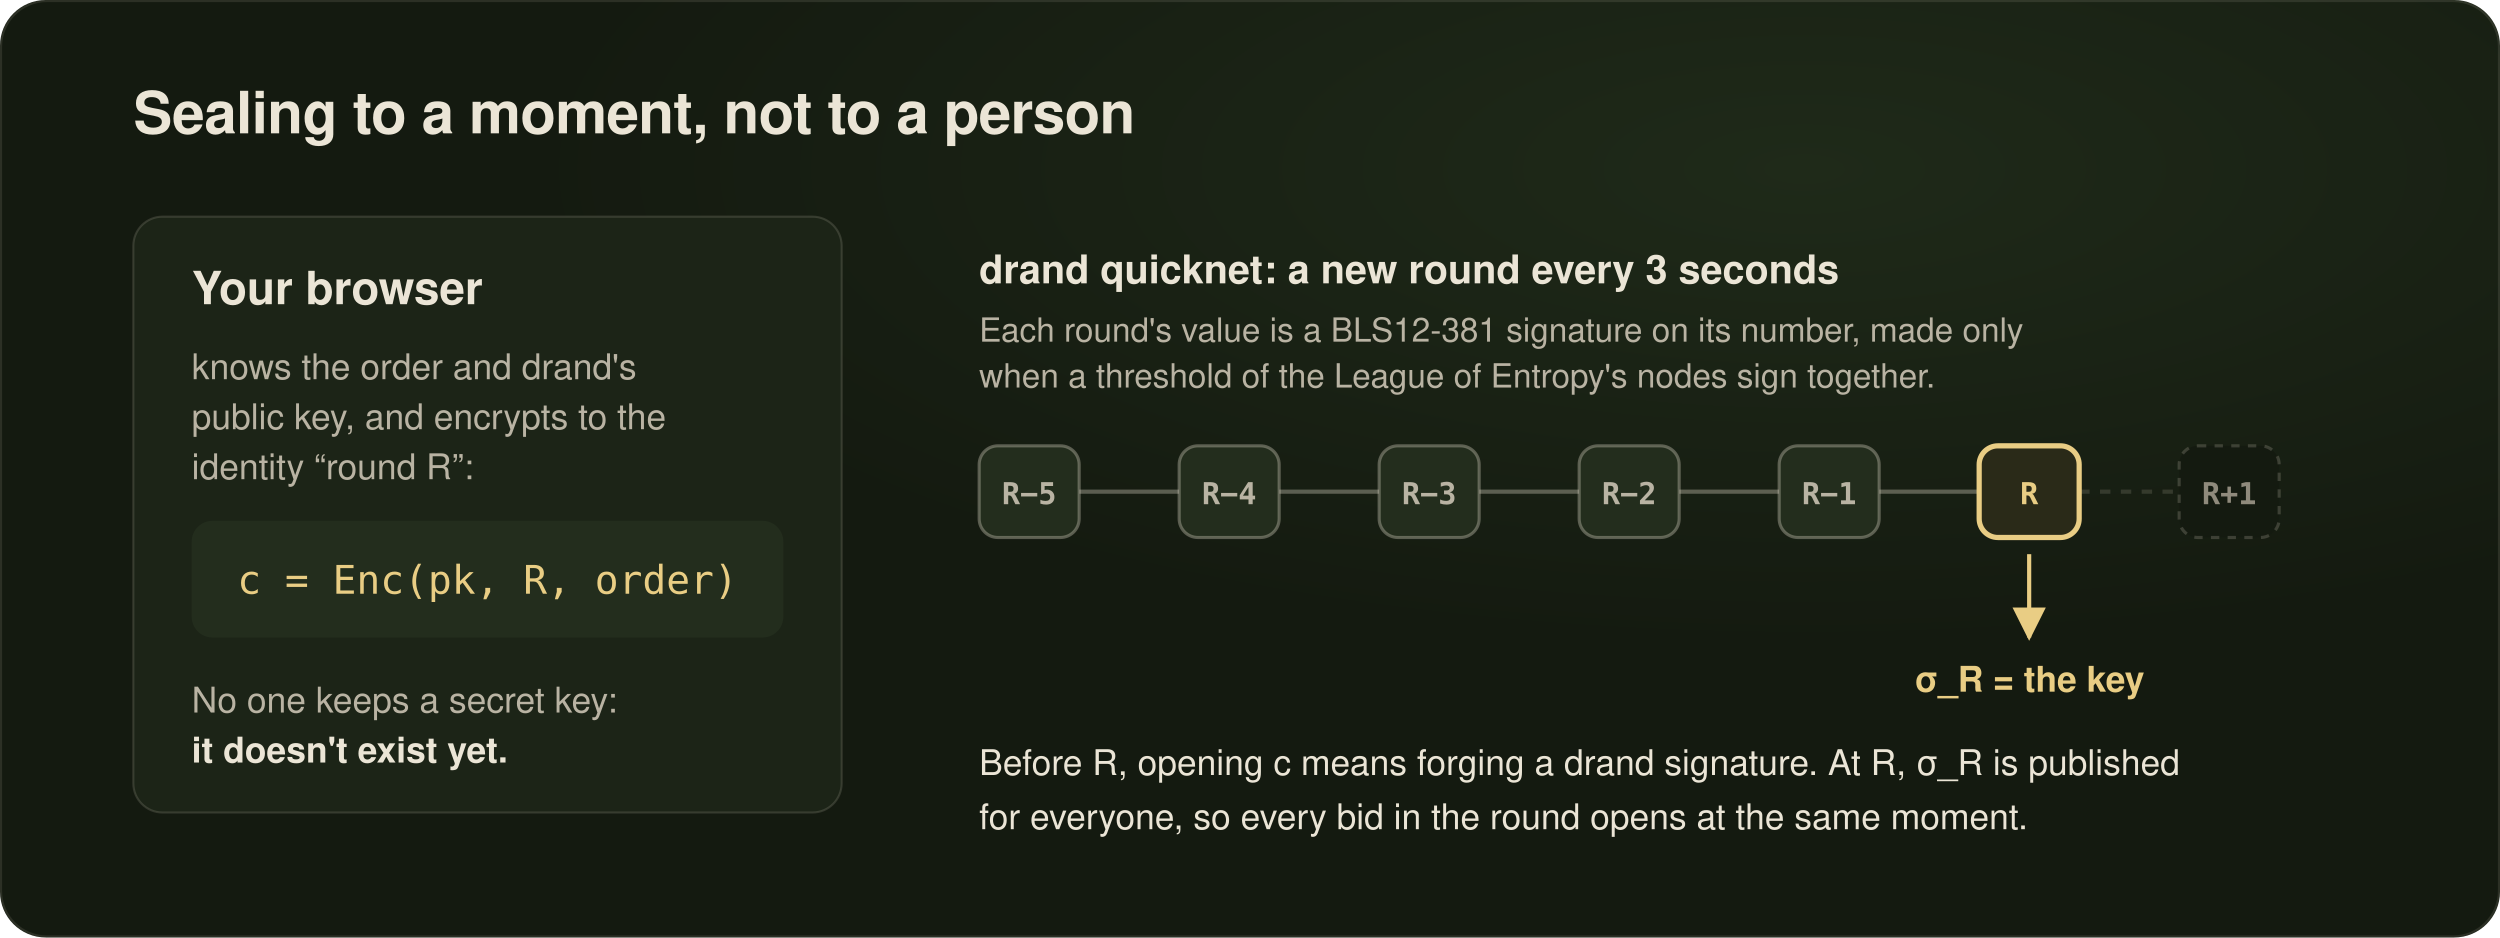
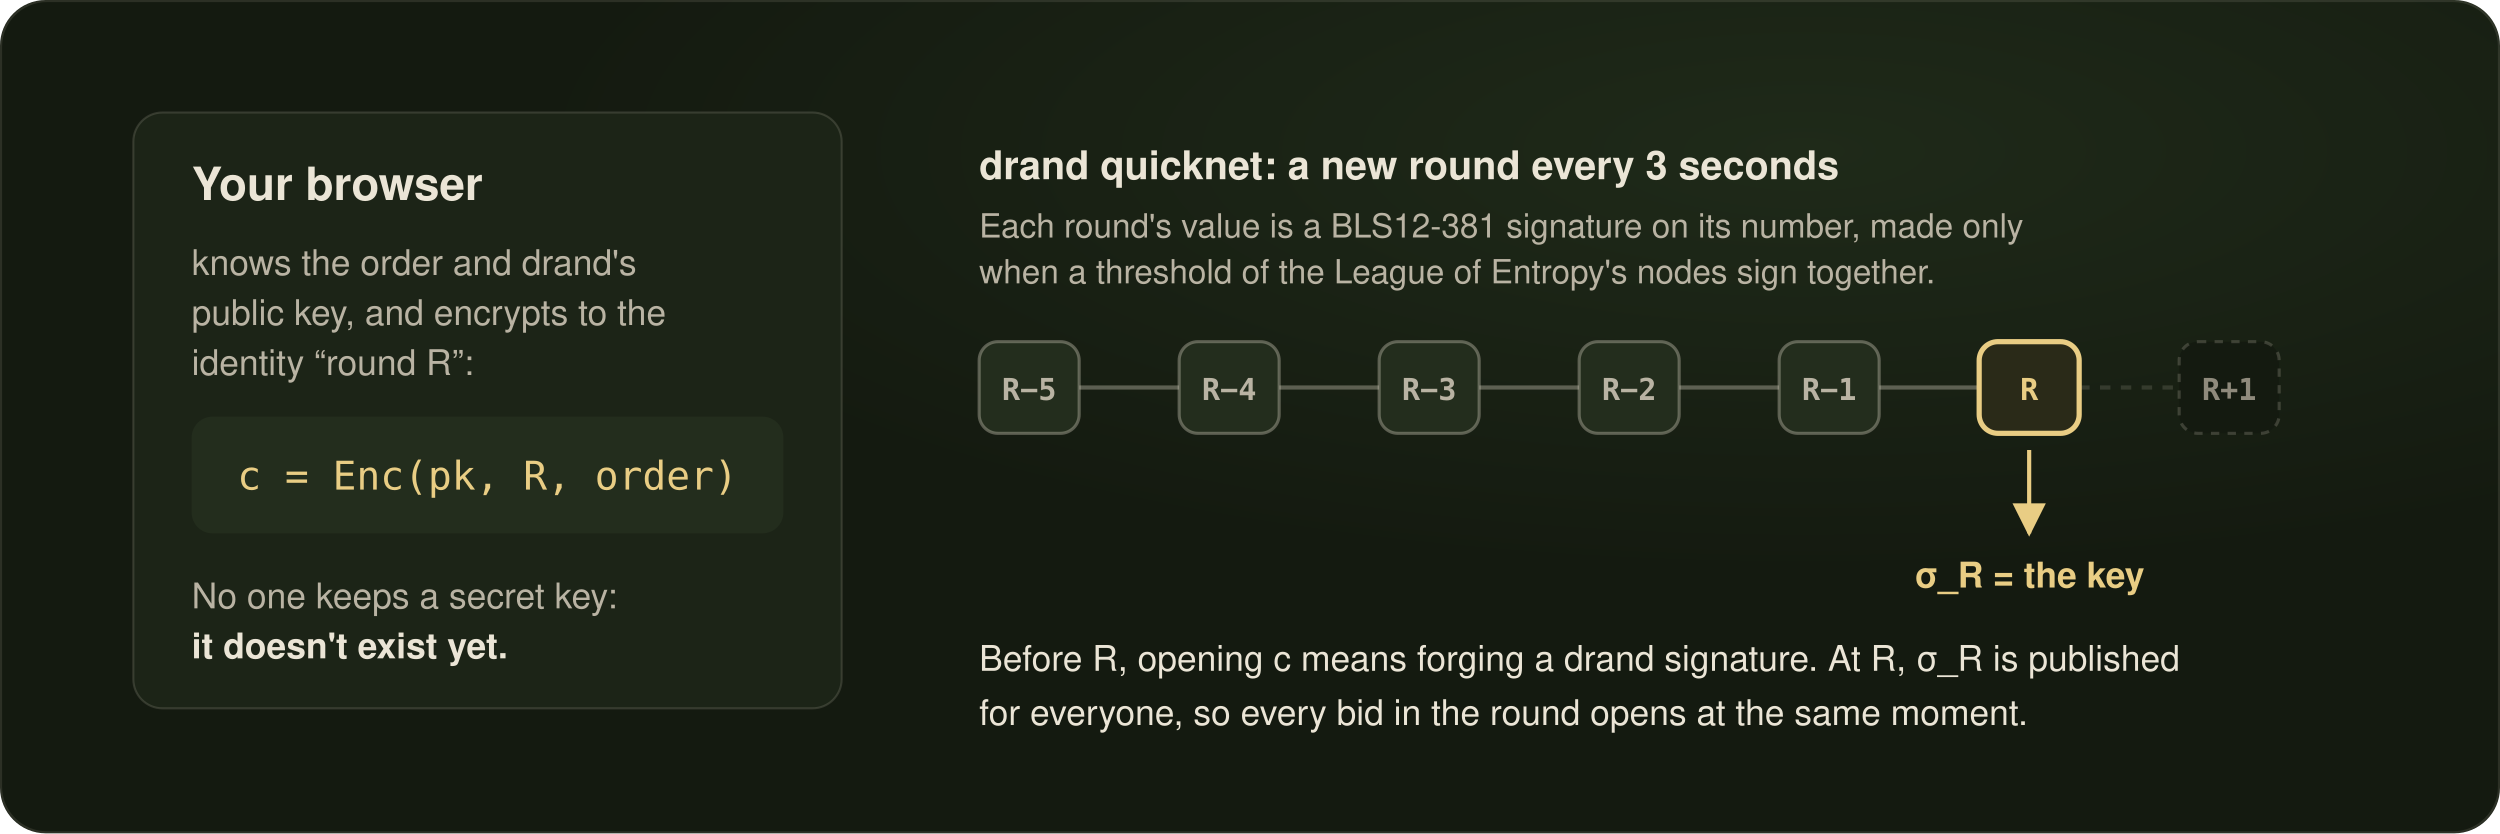
- <svg xmlns="http://www.w3.org/2000/svg" width="1200" height="450" viewBox="0 0 1200 450" role="img" aria-label="tlock: the browser encrypts to drand round R; the key is drand's threshold signature on R, which only exists once round R is published." font-family="'Helvetica Neue',Helvetica,Arial,sans-serif">
+ <svg xmlns="http://www.w3.org/2000/svg" width="1200" height="400" viewBox="0 0 1200 400" role="img" aria-label="tlock: the browser encrypts to drand round R; the key is drand's threshold signature on R, which only exists once round R is published." font-family="'Helvetica Neue',Helvetica,Arial,sans-serif">
  <defs>
    <linearGradient id="chrome" x1="0" y1="0" x2="1" y2="0.36">
      <stop offset="0" stop-color="#a99f86" />
      <stop offset=".3" stop-color="#fbf6e8" />
      <stop offset=".52" stop-color="#c2b799" />
      <stop offset=".74" stop-color="#f4eedd" />
      <stop offset="1" stop-color="#a99f86" />
    </linearGradient>
    <linearGradient id="goldc" x1="0" y1="0" x2="1" y2="0.36">
      <stop offset="0" stop-color="#b89a52" />
      <stop offset=".35" stop-color="#f6e2a6" />
      <stop offset=".6" stop-color="#d9b866" />
      <stop offset="1" stop-color="#b89a52" />
    </linearGradient>
    <linearGradient id="paper" x1="0" y1="0" x2="1" y2="1">
      <stop offset="0" stop-color="#f4efe2" />
      <stop offset="1" stop-color="#d9d1bd" />
    </linearGradient>
    <radialGradient id="night" cx="72%" cy="18%" r="85%">
      <stop offset="0" stop-color="#1f2a19" />
      <stop offset=".6" stop-color="#141a10" />
    </radialGradient>
    <marker id="arrow" viewBox="0 0 10 10" refX="9" refY="5" markerWidth="8" markerHeight="8" orient="auto-start-reverse">
      <path d="M0 0L10 5L0 10z" fill="#b9b3a3" />
    </marker>
    <marker id="arrowg" viewBox="0 0 10 10" refX="9" refY="5" markerWidth="8" markerHeight="8" orient="auto-start-reverse">
      <path d="M0 0L10 5L0 10z" fill="#e9cd84" />
    </marker>
  </defs>
-   <rect width="1200" height="450" rx="22" fill="url(#night)" />
-   <text x="64" y="64" font-size="28" fill="#ebe5d6" font-weight="600" letter-spacing="-.3">Sealing to a moment, not to a person</text>
-   <rect x="64" y="104" width="340" height="286" rx="14" fill="#1c2417" stroke="#ddd6c6" stroke-opacity=".16" />
-   <text x="92" y="146" font-size="22" fill="#ebe5d6" font-weight="600">Your browser</text>
-   <text x="92" y="182" font-size="17" fill="#b9b3a3">knows the order and drand's</text>
-   <text x="92" y="206" font-size="17" fill="#b9b3a3">public key, and encrypts to the</text>
-   <text x="92" y="230" font-size="17" fill="#b9b3a3">identity “round R”:</text>
-   <rect x="92" y="250" width="284" height="56" rx="10" fill="#232d1d" />
-   <text x="234" y="285" font-size="19" fill="#e9cd84" text-anchor="middle" font-family="ui-monospace,SFMono-Regular,Menlo,Consolas,monospace">c = Enc(pk, R, order)</text>
-   <text x="92" y="342" font-size="17" fill="#b9b3a3">No one keeps a secret key:</text>
-   <text x="92" y="366" font-size="17" fill="#ebe5d6" font-weight="600">it doesn't exist yet.</text>
-   <text x="470" y="136" font-size="19" fill="#ebe5d6" font-weight="600">drand quicknet: a new round every 3 seconds</text>
-   <text x="470" y="164" font-size="16" fill="#b9b3a3">Each round's value is a BLS12-381 signature on its number, made only</text>
-   <text x="470" y="186" font-size="16" fill="#b9b3a3">when a threshold of the League of Entropy's nodes sign together.</text>
-   <line x1="518" y1="236" x2="566" y2="236" stroke="#ddd6c6" stroke-opacity="0.35" stroke-width="2" />
-   <rect x="470" y="214" width="48" height="44" rx="9" fill="#232d1d" stroke="#ddd6c6" stroke-opacity="0.35" stroke-width="1.5" />
-   <text x="494" y="242" font-size="14.5" fill="#b9b3a3" text-anchor="middle" font-family="ui-monospace,SFMono-Regular,Menlo,Consolas,monospace" font-weight="600">R−5</text>
-   <line x1="614" y1="236" x2="662" y2="236" stroke="#ddd6c6" stroke-opacity="0.35" stroke-width="2" />
-   <rect x="566" y="214" width="48" height="44" rx="9" fill="#232d1d" stroke="#ddd6c6" stroke-opacity="0.35" stroke-width="1.5" />
-   <text x="590" y="242" font-size="14.5" fill="#b9b3a3" text-anchor="middle" font-family="ui-monospace,SFMono-Regular,Menlo,Consolas,monospace" font-weight="600">R−4</text>
-   <line x1="710" y1="236" x2="758" y2="236" stroke="#ddd6c6" stroke-opacity="0.35" stroke-width="2" />
-   <rect x="662" y="214" width="48" height="44" rx="9" fill="#232d1d" stroke="#ddd6c6" stroke-opacity="0.35" stroke-width="1.5" />
-   <text x="686" y="242" font-size="14.5" fill="#b9b3a3" text-anchor="middle" font-family="ui-monospace,SFMono-Regular,Menlo,Consolas,monospace" font-weight="600">R−3</text>
-   <line x1="806" y1="236" x2="854" y2="236" stroke="#ddd6c6" stroke-opacity="0.35" stroke-width="2" />
-   <rect x="758" y="214" width="48" height="44" rx="9" fill="#232d1d" stroke="#ddd6c6" stroke-opacity="0.35" stroke-width="1.5" />
-   <text x="782" y="242" font-size="14.5" fill="#b9b3a3" text-anchor="middle" font-family="ui-monospace,SFMono-Regular,Menlo,Consolas,monospace" font-weight="600">R−2</text>
-   <line x1="902" y1="236" x2="950" y2="236" stroke="#ddd6c6" stroke-opacity="0.35" stroke-width="2" />
-   <rect x="854" y="214" width="48" height="44" rx="9" fill="#232d1d" stroke="#ddd6c6" stroke-opacity="0.35" stroke-width="1.5" />
-   <text x="878" y="242" font-size="14.5" fill="#b9b3a3" text-anchor="middle" font-family="ui-monospace,SFMono-Regular,Menlo,Consolas,monospace" font-weight="600">R−1</text>
-   <line x1="998" y1="236" x2="1046" y2="236" stroke="#ddd6c6" stroke-opacity="0.15" stroke-width="2" stroke-dasharray="5 5" />
-   <rect x="950" y="214" width="48" height="44" rx="9" fill="#2a2a18" stroke="#e9cd84" stroke-opacity="1" stroke-width="2.5" />
-   <text x="974" y="242" font-size="14.5" fill="#e9cd84" text-anchor="middle" font-family="ui-monospace,SFMono-Regular,Menlo,Consolas,monospace" font-weight="600">R</text>
-   <rect x="1046" y="214" width="48" height="44" rx="9" fill="#141a10" stroke="#ddd6c6" stroke-opacity="0.2" stroke-width="1.5" stroke-dasharray="4 4" />
-   <text x="1070" y="242" font-size="14.5" fill="#8f8a7c" text-anchor="middle" font-family="ui-monospace,SFMono-Regular,Menlo,Consolas,monospace" font-weight="600">R+1</text>
-   <line x1="974" y1="266" x2="974" y2="306" stroke="#e9cd84" stroke-width="2" marker-end="url(#arrowg)" />
-   <text x="974" y="332" font-size="17" fill="#e9cd84" text-anchor="middle" font-weight="600">σ_R = the key</text>
-   <text x="470" y="372" font-size="17" fill="#ebe5d6">Before R, opening c means forging a drand signature. At R, σ_R is published</text>
-   <text x="470" y="398" font-size="17" fill="#ebe5d6">for everyone, so every bid in the round opens at the same moment.</text>
-   <rect x=".5" y=".5" width="1199" height="449" rx="22" fill="none" stroke="#ddd6c6" stroke-opacity=".12" />
+   <rect width="1200" height="400" rx="22" fill="url(#night)" />
+   <g transform="translate(0 -50)">
+     <rect x="64" y="104" width="340" height="286" rx="14" fill="#1c2417" stroke="#ddd6c6" stroke-opacity=".16" />
+     <text x="92" y="146" font-size="22" fill="#ebe5d6" font-weight="600">Your browser</text>
+     <text x="92" y="182" font-size="17" fill="#b9b3a3">knows the order and drand's</text>
+     <text x="92" y="206" font-size="17" fill="#b9b3a3">public key, and encrypts to the</text>
+     <text x="92" y="230" font-size="17" fill="#b9b3a3">identity “round R”:</text>
+     <rect x="92" y="250" width="284" height="56" rx="10" fill="#232d1d" />
+     <text x="234" y="285" font-size="19" fill="#e9cd84" text-anchor="middle" font-family="ui-monospace,SFMono-Regular,Menlo,Consolas,monospace">c = Enc(pk, R, order)</text>
+     <text x="92" y="342" font-size="17" fill="#b9b3a3">No one keeps a secret key:</text>
+     <text x="92" y="366" font-size="17" fill="#ebe5d6" font-weight="600">it doesn't exist yet.</text>
+     <text x="470" y="136" font-size="19" fill="#ebe5d6" font-weight="600">drand quicknet: a new round every 3 seconds</text>
+     <text x="470" y="164" font-size="16" fill="#b9b3a3">Each round's value is a BLS12-381 signature on its number, made only</text>
+     <text x="470" y="186" font-size="16" fill="#b9b3a3">when a threshold of the League of Entropy's nodes sign together.</text>
+     <line x1="518" y1="236" x2="566" y2="236" stroke="#ddd6c6" stroke-opacity="0.35" stroke-width="2" />
+     <rect x="470" y="214" width="48" height="44" rx="9" fill="#232d1d" stroke="#ddd6c6" stroke-opacity="0.35" stroke-width="1.5" />
+     <text x="494" y="242" font-size="14.5" fill="#b9b3a3" text-anchor="middle" font-family="ui-monospace,SFMono-Regular,Menlo,Consolas,monospace" font-weight="600">R−5</text>
+     <line x1="614" y1="236" x2="662" y2="236" stroke="#ddd6c6" stroke-opacity="0.35" stroke-width="2" />
+     <rect x="566" y="214" width="48" height="44" rx="9" fill="#232d1d" stroke="#ddd6c6" stroke-opacity="0.35" stroke-width="1.5" />
+     <text x="590" y="242" font-size="14.5" fill="#b9b3a3" text-anchor="middle" font-family="ui-monospace,SFMono-Regular,Menlo,Consolas,monospace" font-weight="600">R−4</text>
+     <line x1="710" y1="236" x2="758" y2="236" stroke="#ddd6c6" stroke-opacity="0.35" stroke-width="2" />
+     <rect x="662" y="214" width="48" height="44" rx="9" fill="#232d1d" stroke="#ddd6c6" stroke-opacity="0.35" stroke-width="1.5" />
+     <text x="686" y="242" font-size="14.5" fill="#b9b3a3" text-anchor="middle" font-family="ui-monospace,SFMono-Regular,Menlo,Consolas,monospace" font-weight="600">R−3</text>
+     <line x1="806" y1="236" x2="854" y2="236" stroke="#ddd6c6" stroke-opacity="0.35" stroke-width="2" />
+     <rect x="758" y="214" width="48" height="44" rx="9" fill="#232d1d" stroke="#ddd6c6" stroke-opacity="0.35" stroke-width="1.5" />
+     <text x="782" y="242" font-size="14.5" fill="#b9b3a3" text-anchor="middle" font-family="ui-monospace,SFMono-Regular,Menlo,Consolas,monospace" font-weight="600">R−2</text>
+     <line x1="902" y1="236" x2="950" y2="236" stroke="#ddd6c6" stroke-opacity="0.35" stroke-width="2" />
+     <rect x="854" y="214" width="48" height="44" rx="9" fill="#232d1d" stroke="#ddd6c6" stroke-opacity="0.35" stroke-width="1.5" />
+     <text x="878" y="242" font-size="14.5" fill="#b9b3a3" text-anchor="middle" font-family="ui-monospace,SFMono-Regular,Menlo,Consolas,monospace" font-weight="600">R−1</text>
+     <line x1="998" y1="236" x2="1046" y2="236" stroke="#ddd6c6" stroke-opacity="0.15" stroke-width="2" stroke-dasharray="5 5" />
+     <rect x="950" y="214" width="48" height="44" rx="9" fill="#2a2a18" stroke="#e9cd84" stroke-opacity="1" stroke-width="2.5" />
+     <text x="974" y="242" font-size="14.5" fill="#e9cd84" text-anchor="middle" font-family="ui-monospace,SFMono-Regular,Menlo,Consolas,monospace" font-weight="600">R</text>
+     <rect x="1046" y="214" width="48" height="44" rx="9" fill="#141a10" stroke="#ddd6c6" stroke-opacity="0.2" stroke-width="1.5" stroke-dasharray="4 4" />
+     <text x="1070" y="242" font-size="14.5" fill="#8f8a7c" text-anchor="middle" font-family="ui-monospace,SFMono-Regular,Menlo,Consolas,monospace" font-weight="600">R+1</text>
+     <line x1="974" y1="266" x2="974" y2="306" stroke="#e9cd84" stroke-width="2" marker-end="url(#arrowg)" />
+     <text x="974" y="332" font-size="17" fill="#e9cd84" text-anchor="middle" font-weight="600">σ_R = the key</text>
+     <text x="470" y="372" font-size="17" fill="#ebe5d6">Before R, opening c means forging a drand signature. At R, σ_R is published</text>
+     <text x="470" y="398" font-size="17" fill="#ebe5d6">for everyone, so every bid in the round opens at the same moment.</text>
+   </g>
+   <rect x=".5" y=".5" width="1199" height="399" rx="22" fill="none" stroke="#ddd6c6" stroke-opacity=".12" />
</svg>
